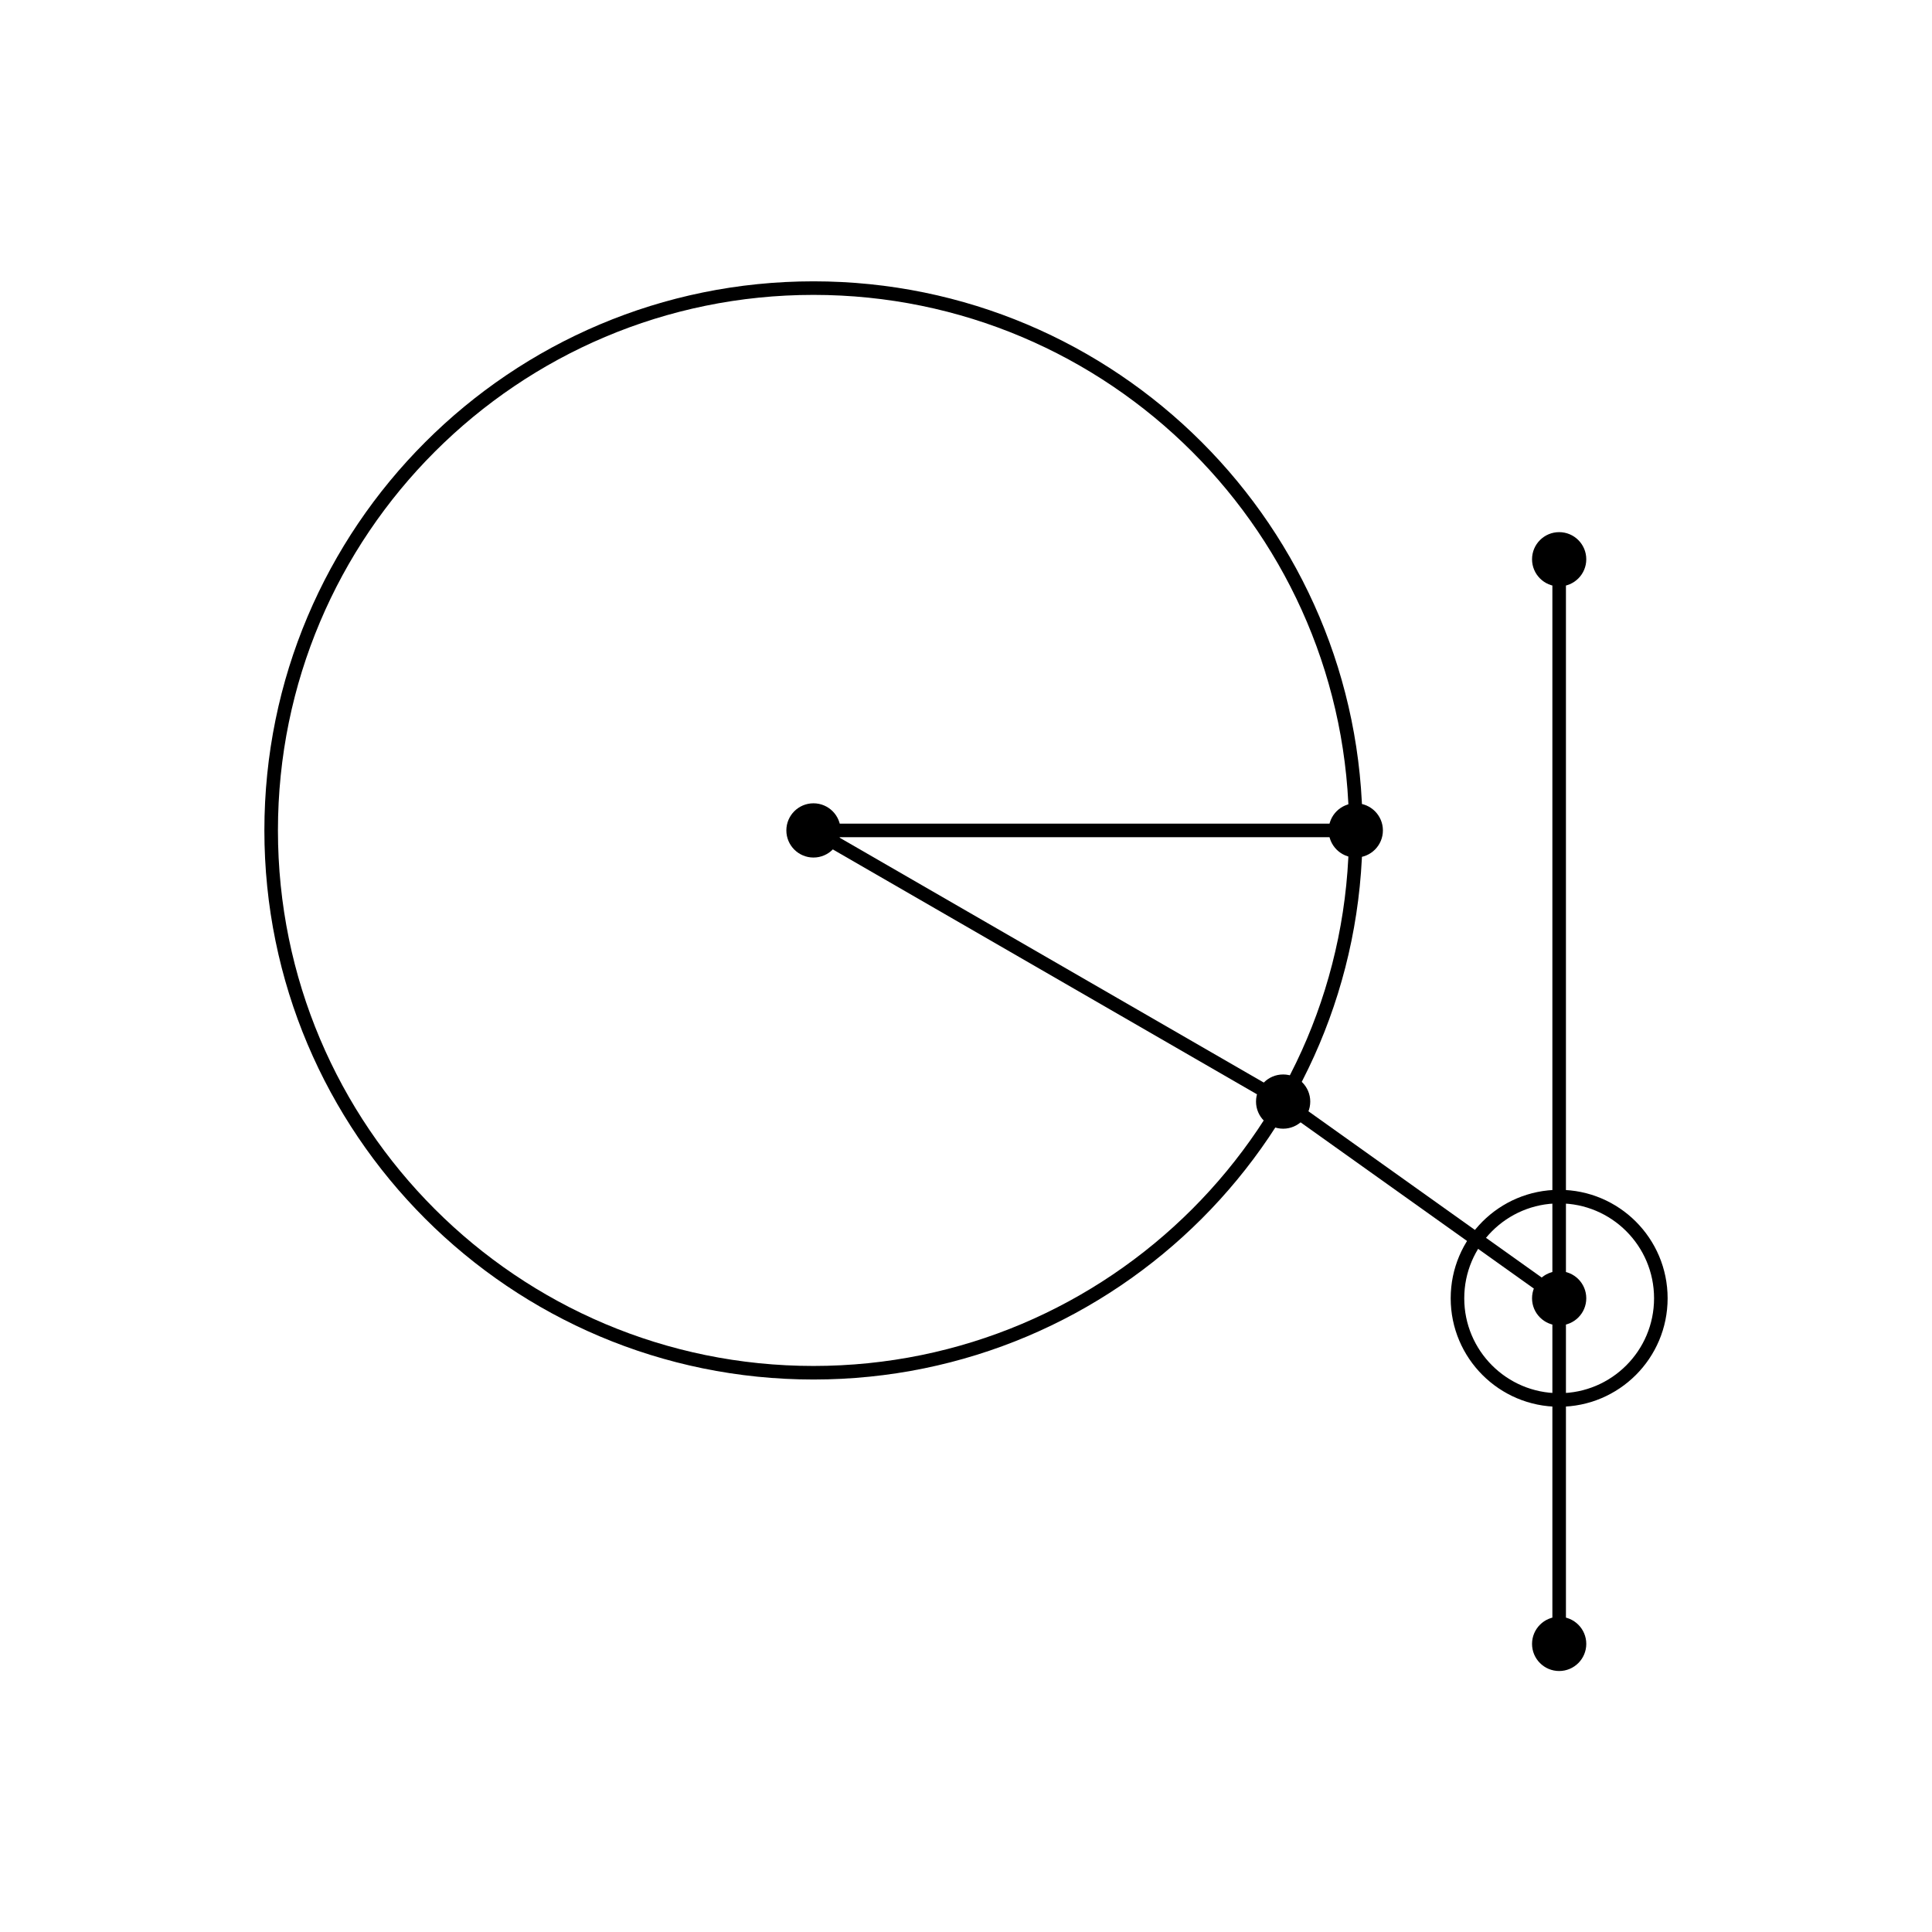
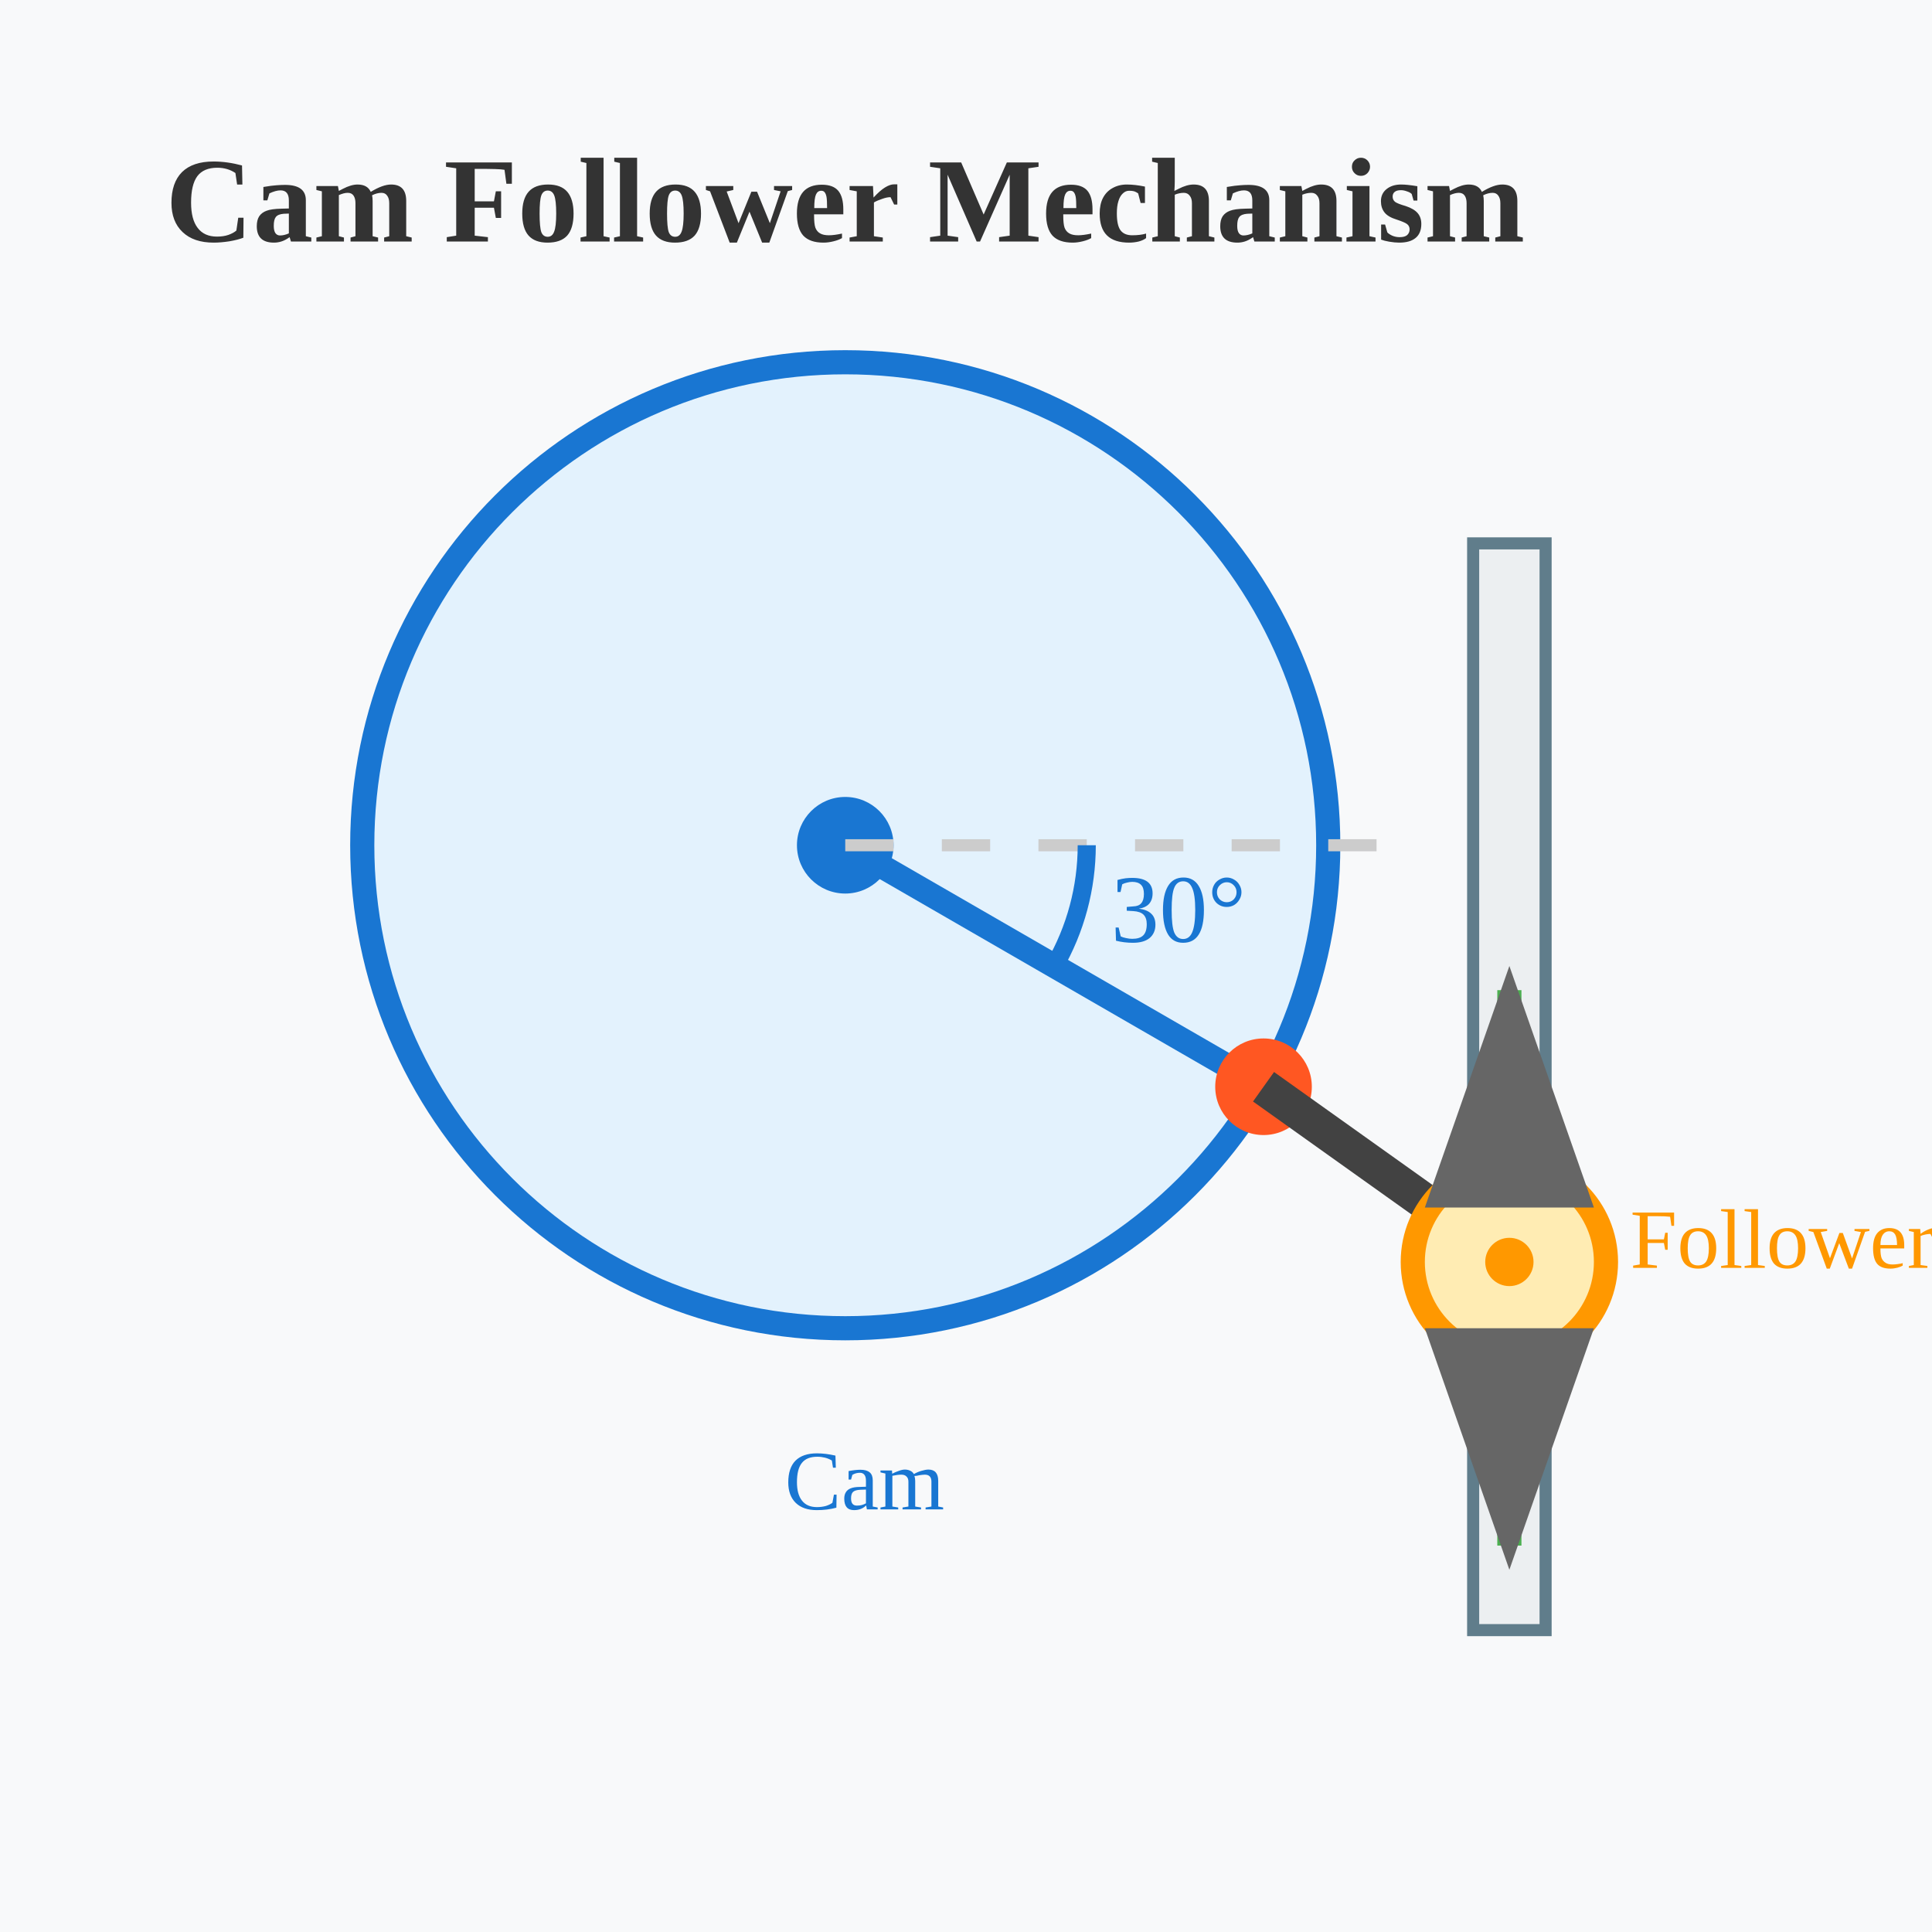
- <svg xmlns="http://www.w3.org/2000/svg" viewBox="-60.0 -60.0 142.5 140.0" width="800" height="800">
-   <circle id="cam_center" cx="0" cy="0" r="2" fill="black" />
-   <circle id="cam_circle" cx="0" cy="0" r="40" fill="none" stroke="black" />
-   <line id="cam_radius_line" x1="0" y1="0" x2="34.641" y2="20" stroke="black" />
-   <circle id="contact_point" cx="34.641" cy="20" r="2" fill="black" />
-   <line id="follower_arm" x1="34.641" y1="20" x2="55" y2="34.509" stroke="black" />
-   <circle id="follower_center" cx="55" cy="34.509" r="2" fill="black" />
-   <line id="follower_guide" x1="55" y1="-20" x2="55" y2="60" stroke="black" />
-   <circle id="follower_roller" cx="55" cy="34.509" r="7.5" fill="none" stroke="black" />
-   <circle id="guide_bottom" cx="55" cy="-20" r="2" fill="black" />
-   <circle id="guide_top" cx="55" cy="60" r="2" fill="black" />
-   <circle id="ref_point" cx="40" cy="0" r="2" fill="black" />
-   <line id="reference_horizontal" x1="0" y1="0" x2="40" y2="0" stroke="black" />
+ <svg xmlns="http://www.w3.org/2000/svg" viewBox="-70 -70 160 160" width="800" height="800">
+   <defs>
+     <marker id="arrowhead" markerWidth="10" markerHeight="7" refX="9" refY="3.5" orient="auto">
+       <polygon points="0 0, 10 3.5, 0 7" fill="#666" />
+     </marker>
+   </defs>
+   <rect x="-70" y="-70" width="160" height="160" fill="#f8f9fa" />
+   <circle id="cam_circle" cx="0" cy="0" r="40" fill="#e3f2fd" stroke="#1976d2" stroke-width="2" />
+   <circle id="cam_center" cx="0" cy="0" r="4" fill="#1976d2" />
+   <line id="cam_radius_line" x1="0" y1="0" x2="34.64" y2="20" stroke="#1976d2" stroke-width="2" />
+   <circle id="contact_point" cx="34.64" cy="20" r="4" fill="#ff5722" />
+   <line id="reference_horizontal" x1="0" y1="0" x2="45" y2="0" stroke="#ccc" stroke-width="1" stroke-dasharray="4" />
+   <path d="M 20,0 A 20,20 0 0,1 17.32,10" stroke="#1976d2" stroke-width="1.5" fill="none" />
+   <text x="22" y="8" font-size="8" fill="#1976d2">30°</text>
+   <rect x="52" y="-25" width="6" height="90" fill="#eceff1" stroke="#607d8b" stroke-width="1" />
+   <line id="follower_arm" x1="34.64" y1="20" x2="55" y2="34.51" stroke="#424242" stroke-width="3" />
+   <circle id="follower_roller" cx="55" cy="34.51" r="8" fill="#ffecb3" stroke="#ff9800" stroke-width="2" />
+   <circle cx="55" cy="34.51" r="2" fill="#ff9800" />
+   <line x1="55" y1="50" x2="55" y2="58" stroke="#4caf50" stroke-width="2" marker-end="url(#arrowhead)" />
+   <line x1="55" y1="20" x2="55" y2="12" stroke="#4caf50" stroke-width="2" marker-end="url(#arrowhead)" />
+   <text x="0" y="-50" font-size="10" text-anchor="middle" fill="#333" font-weight="bold">Cam Follower Mechanism</text>
+   <text x="-5" y="55" font-size="7" fill="#1976d2">Cam</text>
+   <text x="65" y="35" font-size="7" fill="#ff9800">Follower</text>
</svg>
